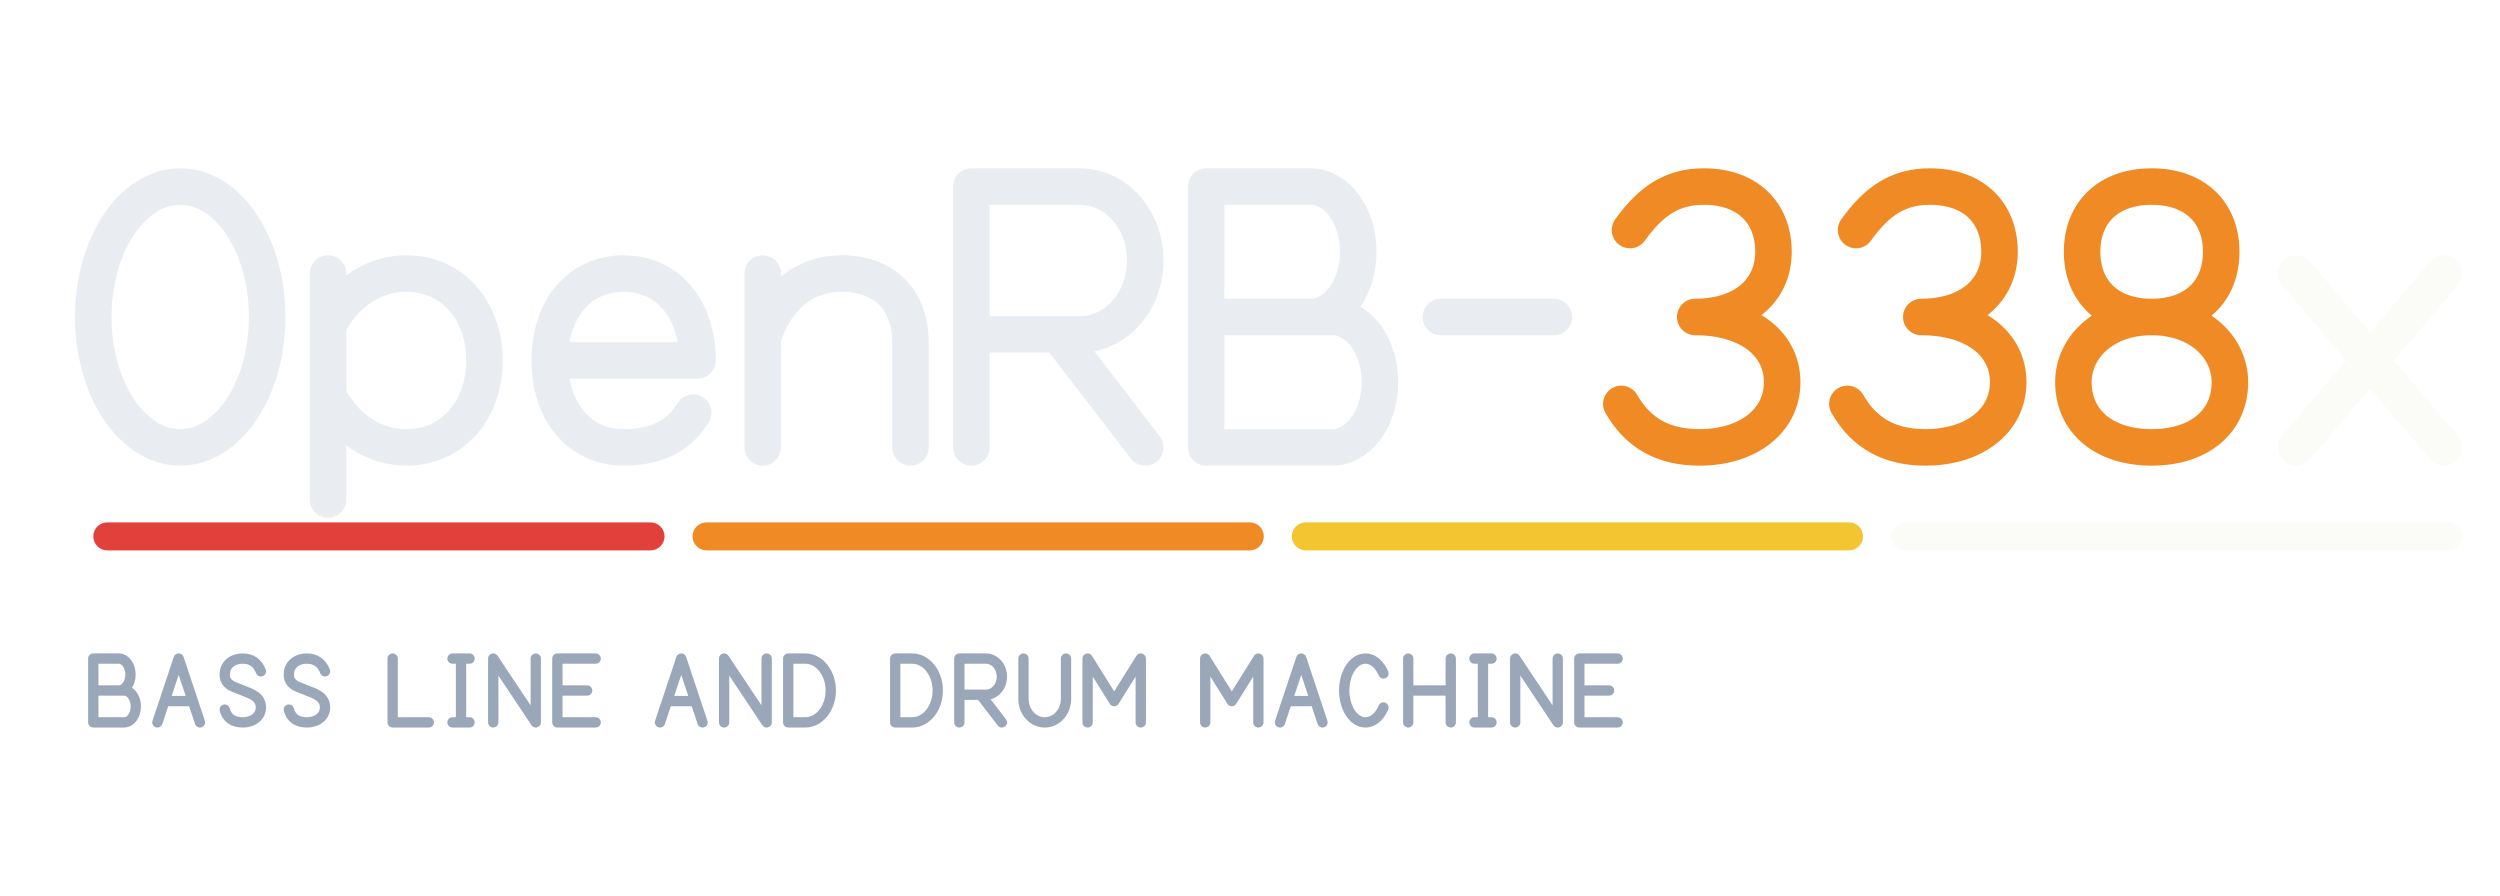
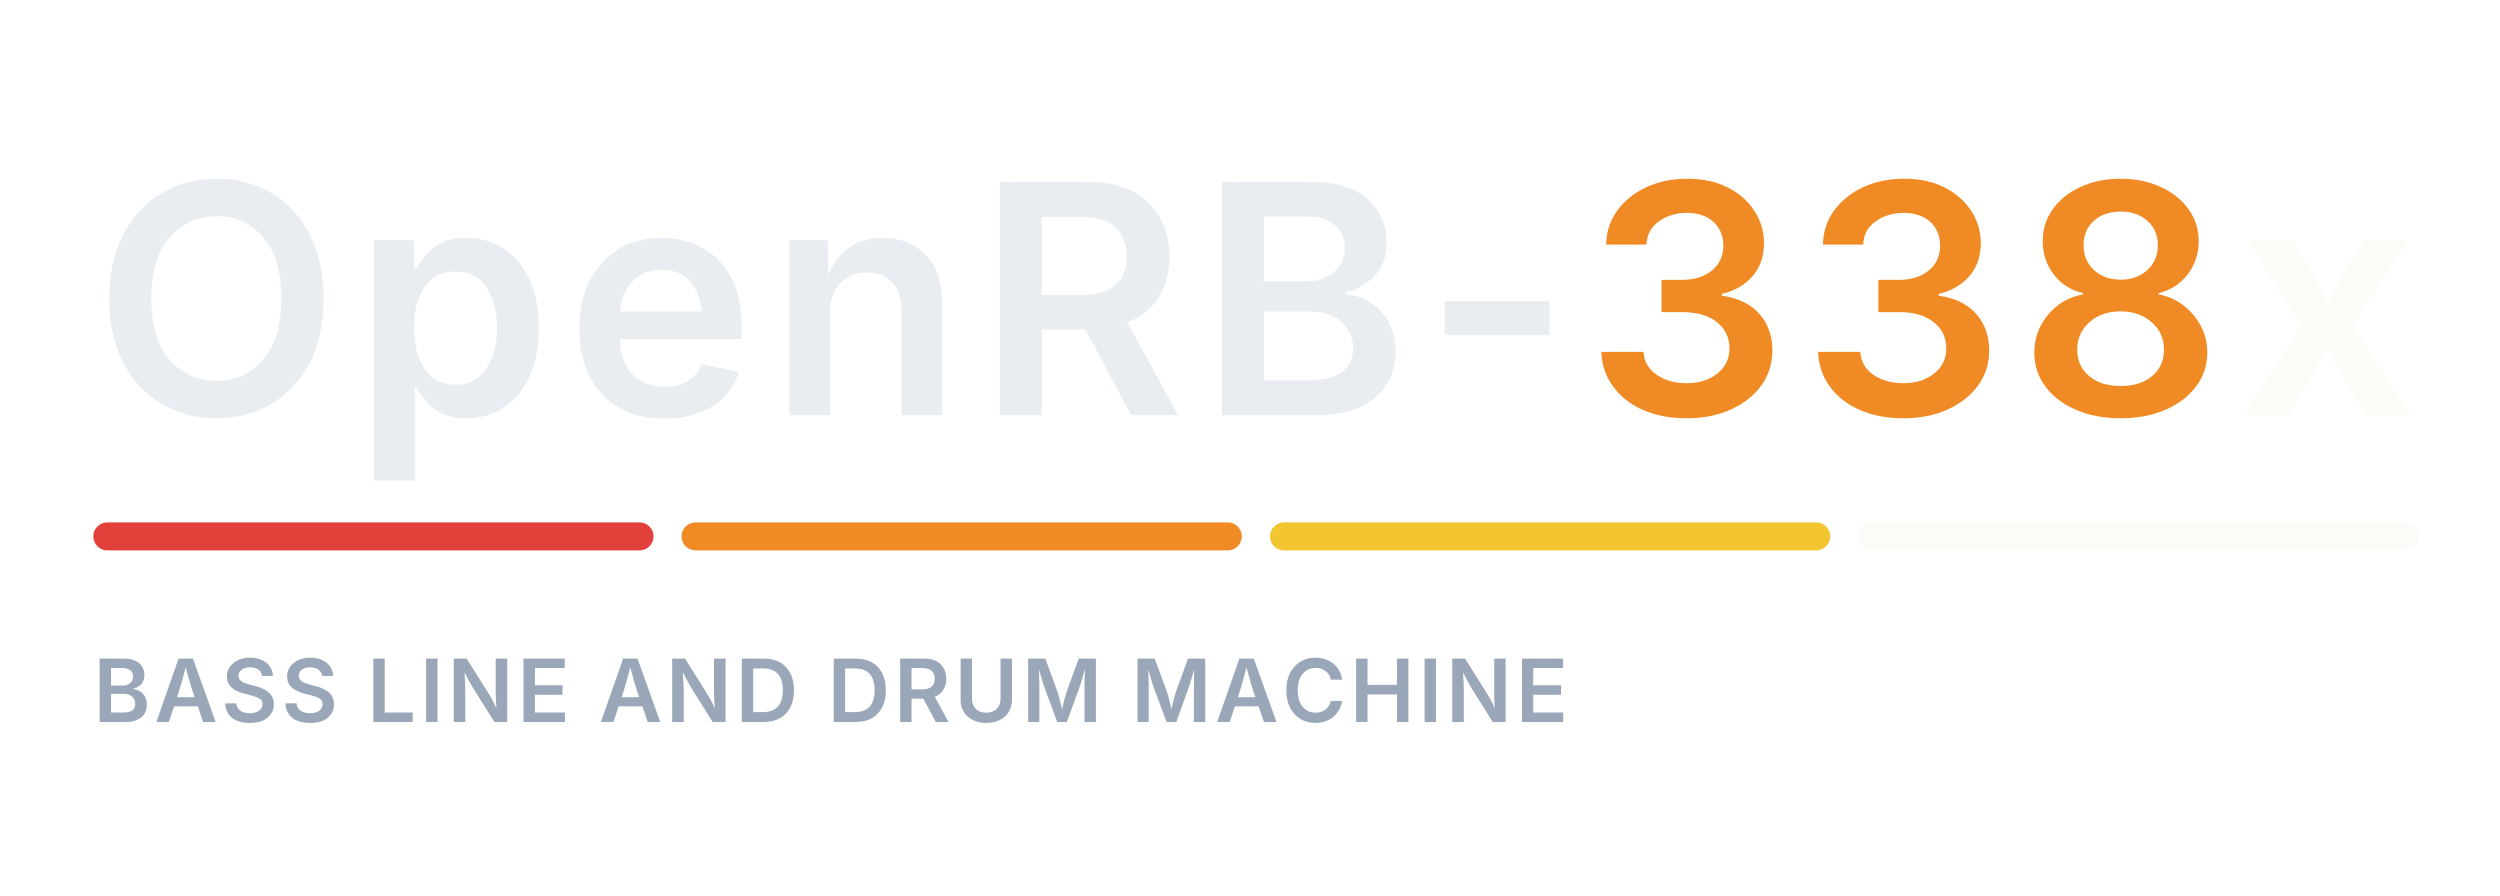
<svg xmlns="http://www.w3.org/2000/svg" width="134" height="48" viewBox="0 0 134 48">
-   <g transform="translate(5 10) scale(2.33)" fill="none" stroke="#e9edf2" stroke-width="0.84" stroke-linecap="round" stroke-linejoin="round">
-     <path transform="translate(0)" d="M2 0 A2 3 0 1 0 2 6 A2 3 0 1 0 2 0 Z" />
-     <path transform="translate(5.4)" d="M0 2 V7.2 M0 3.2 C0.4 2.4 1.1 2 1.8 2 C2.9 2 3.6 2.9 3.6 4 C3.6 5.1 2.9 6 1.8 6 C1.1 6 0.4 5.6 0 4.8" />
-     <path transform="translate(10.4)" d="M0.1 4 H3.5 C3.5 2.8 2.8 2 1.8 2 C0.8 2 0.1 2.8 0.1 4 C0.1 5.2 0.8 6 1.8 6 C2.6 6 3.1 5.7 3.4 5.2" />
-     <path transform="translate(15.4)" d="M0 2 V6 M0 3.5 C0.3 2.5 1 2 1.8 2 C2.8 2 3.4 2.6 3.4 3.6 V6" />
-     <path transform="translate(20.2)" d="M0 6 V0 H2.5 A1.5 1.7 0 0 1 2.5 3.4 H0 M2 3.4 L4 6" />
-     <path transform="translate(25.6)" d="M0 0 V6 M0 0 H2.4 A1.1 1.5 0 0 1 2.4 3 H0 M2.4 3 H2.9 A1.1 1.5 0 0 1 2.9 6 H0" />
-     <path transform="translate(31)" d="M0 3 H2.6" />
-   </g>
-   <g transform="translate(86.67 10) scale(2.33)" fill="none" stroke="#f08a24" stroke-width="0.84" stroke-linecap="round" stroke-linejoin="round">
-     <path transform="translate(0)" d="M0.3 1 C0.8 0.3 1.3 0 2 0 C3 0 3.6 0.6 3.6 1.5 C3.6 2.4 2.9 3 1.8 3 C3 3 3.8 3.6 3.8 4.5 C3.8 5.4 3 6 1.9 6 C1.1 6 0.5 5.7 0.1 5" />
-     <path transform="translate(5.2)" d="M0.3 1 C0.8 0.3 1.3 0 2 0 C3 0 3.6 0.6 3.6 1.5 C3.6 2.4 2.9 3 1.8 3 C3 3 3.8 3.6 3.8 4.5 C3.8 5.4 3 6 1.9 6 C1.1 6 0.5 5.7 0.1 5" />
-     <path transform="translate(10.4)" d="M1.9 3 C0.9 3 0.3 2.4 0.3 1.5 C0.3 0.6 0.9 0 1.9 0 C2.9 0 3.5 0.6 3.5 1.5 C3.5 2.4 2.9 3 1.9 3 C0.8 3 0.1 3.7 0.1 4.5 C0.1 5.4 0.8 6 1.9 6 C3 6 3.7 5.4 3.7 4.5 C3.7 3.7 3 3 1.9 3 Z" />
-   </g>
-   <rect x="5" y="28" width="30.62" height="1.5" rx="0.75" fill="#e2413b" />
-   <rect x="37.12" y="28" width="30.62" height="1.5" rx="0.75" fill="#f08a24" />
-   <rect x="69.24" y="28" width="30.62" height="1.5" rx="0.75" fill="#f2c531" />
-   <rect x="101.36" y="28" width="30.62" height="1.5" rx="0.75" fill="#fbfbf8" />
-   <g transform="translate(123.07 10) scale(2.33)" fill="none" stroke="#fbfbf8" stroke-width="0.84" stroke-linecap="round" stroke-linejoin="round">
-     <path transform="translate(0)" d="M0 2 L3.4 6 M3.4 2 L0 6" />
-   </g>
-   <g transform="translate(5 35.3) scale(0.57)" fill="none" stroke="#9aa7b8" stroke-width="0.97" stroke-linecap="round" stroke-linejoin="round">
-     <path transform="translate(0)" d="M0 0 V6 M0 0 H2.4 A1.1 1.5 0 0 1 2.4 3 H0 M2.4 3 H2.9 A1.1 1.5 0 0 1 2.9 6 H0" />
-     <path transform="translate(6.03)" d="M0 6 L2 0 L4 6 M0.8 4 L3.2 4" />
-     <path transform="translate(12.06)" d="M3.7 1.2 C3.4 0.4 2.8 0 2 0 C1 0 0.3 0.6 0.3 1.5 C0.3 2.6 1.4 2.7 2 3 C2.8 3.3 3.7 3.6 3.7 4.6 C3.7 5.4 3 6 2 6 C1.1 6 0.5 5.6 0.3 4.8" />
-     <path transform="translate(18.09)" d="M3.7 1.2 C3.4 0.4 2.8 0 2 0 C1 0 0.3 0.6 0.3 1.5 C0.3 2.6 1.4 2.7 2 3 C2.8 3.3 3.7 3.6 3.7 4.6 C3.7 5.4 3 6 2 6 C1.1 6 0.5 5.6 0.3 4.8" />
-     <path transform="translate(28.15)" d="M0 0 V6 H3.4" />
-     <path transform="translate(33.58)" d="M0.2 0 H1.8 M1 0 V6 M0.2 6 H1.8" />
-     <path transform="translate(37.61)" d="M0 6 V0 L4 6 V0" />
-     <path transform="translate(43.64)" d="M3.6 0 H0 V6 H3.6 M0 3 H2.8" />
-     <path transform="translate(53.29)" d="M0 6 L2 0 L4 6 M0.8 4 L3.2 4" />
-     <path transform="translate(59.32)" d="M0 6 V0 L4 6 V0" />
-     <path transform="translate(65.35)" d="M0 0 V6 H1.6 A2.4 3 0 0 0 1.6 0 Z" />
-     <path transform="translate(75.41)" d="M0 0 V6 H1.6 A2.4 3 0 0 0 1.6 0 Z" />
-     <path transform="translate(81.44)" d="M0 6 V0 H2.5 A1.5 1.7 0 0 1 2.5 3.4 H0 M2 3.4 L4 6" />
-     <path transform="translate(87.47)" d="M0 0 V3.8 A2 2.2 0 0 0 4 3.8 V0" />
-     <path transform="translate(93.5)" d="M0 6 V0 L2.5 4 L5 0 V6" />
-     <path transform="translate(104.56)" d="M0 6 V0 L2.5 4 L5 0 V6" />
-     <path transform="translate(111.59)" d="M0 6 L2 0 L4 6 M0.8 4 L3.2 4" />
-     <path transform="translate(117.62)" d="M3.7 1.4 A2 3 0 1 0 3.7 4.6" />
-     <path transform="translate(123.65)" d="M0 0 V6 M4 0 V6 M0 3 H4" />
-     <path transform="translate(129.68)" d="M0.2 0 H1.8 M1 0 V6 M0.2 6 H1.8" />
-     <path transform="translate(133.71)" d="M0 6 V0 L4 6 V0" />
-     <path transform="translate(139.74)" d="M3.6 0 H0 V6 H3.6 M0 3 H2.8" />
-   </g>
+   <path d="M11.61 22.42Q9.97 22.42 8.67 21.65Q7.37 20.89 6.62 19.46Q5.86 18.02 5.86 16.01Q5.86 13.99 6.62 12.55Q7.37 11.11 8.67 10.35Q9.97 9.58 11.61 9.58Q13.25 9.58 14.54 10.35Q15.84 11.11 16.59 12.55Q17.34 13.99 17.34 16.01Q17.34 18.03 16.59 19.46Q15.84 20.89 14.54 21.65Q13.25 22.42 11.61 22.42ZM11.61 20.41Q13.14 20.41 14.11 19.28Q15.08 18.15 15.08 16.01Q15.08 13.86 14.11 12.72Q13.14 11.59 11.61 11.59Q10.08 11.59 9.09 12.72Q8.11 13.86 8.11 16.01Q8.11 18.14 9.09 19.28Q10.08 20.41 11.61 20.41ZM20.05 25.76L20.05 12.87L22.18 12.87L22.18 14.42L22.32 14.42Q22.48 14.1 22.79 13.71Q23.1 13.32 23.64 13.03Q24.18 12.75 25.01 12.75Q26.09 12.75 26.97 13.31Q27.84 13.86 28.36 14.94Q28.88 16.02 28.88 17.58Q28.88 19.12 28.37 20.2Q27.86 21.29 26.99 21.85Q26.12 22.42 25 22.42Q24.19 22.42 23.66 22.15Q23.13 21.87 22.81 21.49Q22.49 21.1 22.32 20.77L22.23 20.77L22.23 25.76L20.05 25.76ZM24.41 20.62Q25.5 20.62 26.07 19.75Q26.64 18.89 26.64 17.57Q26.64 16.26 26.08 15.4Q25.52 14.55 24.41 14.55Q23.33 14.55 22.76 15.38Q22.19 16.2 22.19 17.57Q22.19 18.94 22.77 19.78Q23.35 20.62 24.41 20.62ZM35.6 22.44Q34.18 22.44 33.17 21.85Q32.15 21.25 31.6 20.17Q31.05 19.09 31.05 17.62Q31.05 16.18 31.59 15.08Q32.13 13.99 33.12 13.37Q34.12 12.75 35.46 12.75Q36.6 12.75 37.58 13.25Q38.56 13.75 39.15 14.8Q39.75 15.84 39.75 17.48L39.75 18.17L33.22 18.17Q33.26 19.42 33.92 20.08Q34.58 20.73 35.63 20.73Q36.35 20.73 36.87 20.42Q37.38 20.11 37.6 19.52L39.6 19.93Q39.27 21.06 38.22 21.75Q37.16 22.44 35.6 22.44ZM33.23 16.69L37.62 16.69Q37.52 15.68 36.98 15.07Q36.44 14.46 35.47 14.46Q34.47 14.46 33.89 15.11Q33.3 15.75 33.23 16.69ZM44.49 16.76L44.49 22.25L42.31 22.25L42.31 12.87L44.37 12.87L44.39 14.74Q45.23 12.75 47.3 12.75Q48.75 12.75 49.62 13.68Q50.5 14.6 50.5 16.29L50.5 22.25L48.32 22.25L48.32 16.62Q48.32 15.68 47.83 15.14Q47.35 14.61 46.49 14.61Q45.62 14.61 45.05 15.17Q44.49 15.73 44.49 16.76ZM53.6 22.25L53.6 9.75L58.28 9.75Q60.43 9.75 61.56 10.86Q62.68 11.96 62.68 13.75Q62.68 15.02 62.11 15.93Q61.54 16.85 60.43 17.28L63.14 22.25L60.63 22.25L58.18 17.66L55.84 17.66L55.84 22.25L53.6 22.25ZM55.84 15.81L57.95 15.81Q59.22 15.81 59.8 15.27Q60.39 14.74 60.39 13.75Q60.39 12.74 59.8 12.19Q59.22 11.63 57.93 11.63L55.84 11.63L55.84 15.81ZM65.5 22.25L65.5 9.75L70.28 9.75Q71.63 9.75 72.53 10.17Q73.42 10.6 73.87 11.33Q74.32 12.07 74.32 13Q74.32 14.14 73.68 14.79Q73.05 15.45 72.14 15.66L72.14 15.78Q72.8 15.82 73.41 16.18Q74.02 16.55 74.41 17.22Q74.8 17.9 74.8 18.84Q74.8 19.82 74.33 20.59Q73.86 21.36 72.92 21.81Q71.98 22.25 70.54 22.25L65.5 22.25ZM67.74 20.38L70.19 20.38Q71.43 20.38 71.98 19.9Q72.53 19.42 72.53 18.68Q72.53 17.84 71.92 17.27Q71.31 16.7 70.27 16.7L67.74 16.7L67.74 20.38ZM67.74 15.08L70 15.08Q70.89 15.08 71.48 14.59Q72.08 14.11 72.08 13.28Q72.08 12.55 71.57 12.08Q71.05 11.61 70.05 11.61L67.74 11.61L67.74 15.08ZM83.06 16.14L83.06 17.95L77.44 17.95L77.44 16.14L83.06 16.14Z" fill="#e9edf2" />
+   <path d="M90.4 22.42Q89.08 22.42 88.06 21.97Q87.04 21.52 86.46 20.71Q85.87 19.91 85.83 18.86L88.09 18.86Q88.14 19.63 88.8 20.09Q89.45 20.54 90.4 20.54Q91.4 20.54 92.05 20.02Q92.7 19.5 92.7 18.67Q92.7 17.81 92.03 17.27Q91.36 16.73 90.17 16.73L89.06 16.73L89.06 15L90.17 15Q91.14 15 91.76 14.5Q92.37 13.99 92.37 13.17Q92.37 12.38 91.84 11.89Q91.3 11.41 90.42 11.41Q89.56 11.41 88.92 11.86Q88.28 12.32 88.25 13.11L86.09 13.11Q86.11 12.07 86.69 11.28Q87.28 10.48 88.25 10.03Q89.23 9.58 90.44 9.58Q91.69 9.58 92.61 10.05Q93.54 10.52 94.04 11.31Q94.55 12.09 94.55 13.04Q94.55 14.1 93.93 14.81Q93.31 15.52 92.29 15.75L92.29 15.85Q93.6 16.03 94.3 16.82Q95 17.61 95 18.79Q95 19.83 94.41 20.66Q93.81 21.48 92.77 21.95Q91.73 22.42 90.4 22.42ZM102.02 22.42Q100.7 22.42 99.68 21.97Q98.66 21.52 98.07 20.71Q97.49 19.91 97.45 18.86L99.71 18.86Q99.76 19.63 100.41 20.09Q101.07 20.54 102.02 20.54Q103.02 20.54 103.67 20.02Q104.32 19.5 104.32 18.67Q104.32 17.81 103.65 17.27Q102.98 16.73 101.79 16.73L100.68 16.73L100.68 15L101.79 15Q102.76 15 103.38 14.5Q103.99 13.99 103.99 13.17Q103.99 12.38 103.46 11.89Q102.92 11.41 102.04 11.41Q101.18 11.41 100.54 11.86Q99.89 12.32 99.87 13.11L97.71 13.11Q97.73 12.07 98.31 11.28Q98.9 10.48 99.87 10.03Q100.85 9.58 102.06 9.58Q103.31 9.58 104.23 10.05Q105.15 10.52 105.66 11.31Q106.17 12.09 106.17 13.04Q106.17 14.1 105.55 14.81Q104.93 15.52 103.91 15.75L103.91 15.85Q105.22 16.03 105.92 16.82Q106.62 17.61 106.62 18.79Q106.62 19.83 106.03 20.66Q105.43 21.48 104.39 21.95Q103.35 22.42 102.02 22.42ZM113.67 22.42Q112.31 22.42 111.26 21.96Q110.22 21.51 109.63 20.71Q109.04 19.92 109.04 18.9Q109.04 18.12 109.38 17.46Q109.73 16.8 110.32 16.35Q110.91 15.91 111.65 15.78L111.65 15.71Q110.68 15.49 110.09 14.72Q109.49 13.94 109.49 12.93Q109.49 11.96 110.03 11.21Q110.57 10.45 111.52 10.02Q112.46 9.58 113.67 9.58Q114.87 9.58 115.81 10.02Q116.76 10.45 117.3 11.21Q117.85 11.96 117.85 12.93Q117.85 13.94 117.25 14.72Q116.65 15.49 115.7 15.71L115.7 15.78Q116.42 15.91 117.01 16.35Q117.6 16.8 117.96 17.46Q118.31 18.12 118.31 18.9Q118.31 19.92 117.71 20.71Q117.12 21.51 116.07 21.96Q115.02 22.42 113.67 22.42ZM113.67 20.69Q114.73 20.69 115.36 20.15Q115.99 19.62 115.99 18.74Q115.99 17.85 115.33 17.27Q114.67 16.69 113.67 16.69Q112.65 16.69 111.99 17.27Q111.34 17.85 111.34 18.74Q111.34 19.62 111.97 20.15Q112.6 20.69 113.67 20.69ZM113.67 14.99Q114.53 14.99 115.09 14.48Q115.66 13.97 115.66 13.15Q115.66 12.33 115.1 11.84Q114.55 11.34 113.67 11.34Q112.78 11.34 112.23 11.84Q111.68 12.33 111.68 13.15Q111.68 13.96 112.24 14.48Q112.8 14.99 113.67 14.99Z" fill="#f08a24" />
+   <rect x="5" y="28" width="30.03" height="1.5" rx="0.75" fill="#e2413b" />
+   <rect x="36.53" y="28" width="30.03" height="1.5" rx="0.75" fill="#f08a24" />
+   <rect x="68.07" y="28" width="30.03" height="1.5" rx="0.75" fill="#f2c531" />
+   <rect x="99.6" y="28" width="30.03" height="1.5" rx="0.75" fill="#fbfbf8" />
+   <path d="M120.28 22.25L123.38 17.43L120.46 12.87L122.86 12.87L123.82 14.46Q124.1 14.94 124.33 15.4Q124.56 15.86 124.78 16.29Q124.99 15.86 125.22 15.4Q125.45 14.93 125.73 14.46L126.72 12.87L129.07 12.87L126.1 17.48L129.21 22.25L126.83 22.25L125.67 20.37Q125.4 19.91 125.17 19.46Q124.93 19.01 124.72 18.58Q124.51 19.01 124.29 19.46Q124.07 19.91 123.79 20.37L122.64 22.25L120.28 22.25Z" fill="#fbfbf8" />
+   <path d="M5.34 38.7L5.34 35.3L6.64 35.3Q7.01 35.3 7.25 35.42Q7.5 35.53 7.62 35.73Q7.74 35.93 7.74 36.18Q7.74 36.49 7.57 36.67Q7.4 36.85 7.15 36.91L7.15 36.94Q7.33 36.95 7.49 37.05Q7.66 37.15 7.77 37.33Q7.87 37.52 7.87 37.77Q7.87 38.04 7.75 38.25Q7.62 38.46 7.36 38.58Q7.1 38.7 6.71 38.7L5.34 38.7ZM5.95 38.19L6.62 38.19Q6.96 38.19 7.11 38.06Q7.25 37.93 7.25 37.73Q7.25 37.5 7.09 37.34Q6.92 37.19 6.64 37.19L5.95 37.19L5.95 38.19ZM5.95 36.75L6.57 36.75Q6.81 36.75 6.97 36.62Q7.13 36.49 7.13 36.26Q7.13 36.06 6.99 35.93Q6.85 35.81 6.58 35.81L5.95 35.81L5.95 36.75ZM8.38 38.7L9.57 35.3L10.34 35.3L11.56 38.7L10.89 38.7L10.6 37.86L9.33 37.86L9.05 38.7L8.38 38.7ZM9.49 37.37L10.43 37.37L10.28 36.93Q10.21 36.7 10.13 36.41Q10.05 36.13 9.95 35.77Q9.86 36.13 9.78 36.42Q9.7 36.71 9.63 36.93L9.49 37.37ZM13.39 38.75Q12.8 38.75 12.44 38.48Q12.09 38.2 12.07 37.7L12.67 37.7Q12.69 37.97 12.89 38.1Q13.1 38.23 13.39 38.23Q13.69 38.23 13.88 38.1Q14.07 37.96 14.07 37.74Q14.07 37.54 13.9 37.44Q13.73 37.34 13.45 37.27L13.07 37.17Q12.64 37.06 12.4 36.84Q12.16 36.62 12.16 36.26Q12.16 35.95 12.33 35.73Q12.49 35.51 12.77 35.38Q13.05 35.25 13.41 35.25Q13.77 35.25 14.04 35.38Q14.31 35.51 14.47 35.73Q14.62 35.95 14.63 36.23L14.04 36.23Q14.02 36.01 13.85 35.89Q13.67 35.77 13.4 35.77Q13.11 35.77 12.95 35.9Q12.78 36.03 12.78 36.22Q12.78 36.36 12.87 36.45Q12.96 36.54 13.09 36.6Q13.22 36.65 13.36 36.69L13.68 36.77Q13.93 36.83 14.16 36.95Q14.39 37.06 14.53 37.26Q14.68 37.45 14.68 37.75Q14.68 38.05 14.52 38.27Q14.37 38.5 14.08 38.63Q13.8 38.75 13.39 38.75ZM16.62 38.75Q16.02 38.75 15.67 38.48Q15.32 38.2 15.3 37.7L15.9 37.7Q15.92 37.97 16.12 38.1Q16.32 38.23 16.61 38.23Q16.91 38.23 17.1 38.1Q17.29 37.96 17.29 37.74Q17.29 37.54 17.13 37.44Q16.96 37.34 16.68 37.27L16.29 37.17Q15.87 37.06 15.63 36.84Q15.39 36.62 15.39 36.26Q15.39 35.95 15.55 35.73Q15.72 35.51 16 35.38Q16.28 35.25 16.63 35.25Q17 35.25 17.27 35.38Q17.54 35.51 17.7 35.73Q17.85 35.95 17.86 36.23L17.27 36.23Q17.24 36.01 17.07 35.89Q16.9 35.77 16.62 35.77Q16.34 35.77 16.17 35.9Q16.01 36.03 16.01 36.22Q16.01 36.36 16.1 36.45Q16.18 36.54 16.32 36.6Q16.45 36.65 16.59 36.69L16.9 36.77Q17.16 36.83 17.38 36.95Q17.61 37.06 17.76 37.26Q17.9 37.45 17.9 37.75Q17.9 38.05 17.75 38.27Q17.6 38.5 17.31 38.63Q17.02 38.75 16.62 38.75ZM20.01 38.7L20.01 35.3L20.62 35.3L20.62 38.19L22.12 38.19L22.12 38.7L20.01 38.7ZM23.45 35.3L23.45 38.7L22.84 38.7L22.84 35.3L23.45 35.3ZM24.32 38.7L24.32 35.3L25.01 35.3L26.19 37.17Q26.28 37.32 26.39 37.51Q26.49 37.71 26.61 37.97Q26.59 37.72 26.58 37.48Q26.57 37.24 26.57 37.08L26.57 35.3L27.19 35.3L27.19 38.7L26.5 38.7L25.44 37.01Q25.35 36.87 25.27 36.73Q25.19 36.59 25.1 36.43Q25.02 36.27 24.9 36.04Q24.92 36.36 24.93 36.61Q24.94 36.87 24.94 37.01L24.94 38.7L24.32 38.7ZM28.06 38.7L28.06 35.3L30.27 35.3L30.27 35.81L28.67 35.81L28.67 36.73L30.15 36.73L30.15 37.24L28.67 37.24L28.67 38.19L30.28 38.19L30.28 38.7L28.06 38.7ZM32.21 38.7L33.4 35.3L34.17 35.3L35.39 38.7L34.72 38.7L34.43 37.86L33.16 37.86L32.88 38.7L32.21 38.7ZM33.32 37.37L34.26 37.37L34.11 36.93Q34.04 36.7 33.96 36.41Q33.88 36.13 33.78 35.77Q33.69 36.13 33.61 36.42Q33.53 36.71 33.46 36.93L33.32 37.37ZM36.03 38.7L36.03 35.3L36.72 35.3L37.89 37.17Q37.98 37.32 38.09 37.51Q38.2 37.71 38.31 37.97Q38.29 37.72 38.28 37.48Q38.27 37.24 38.27 37.08L38.27 35.3L38.89 35.3L38.89 38.7L38.2 38.7L37.14 37.01Q37.05 36.87 36.97 36.73Q36.89 36.59 36.81 36.43Q36.72 36.27 36.6 36.04Q36.62 36.36 36.63 36.61Q36.65 36.87 36.65 37.01L36.65 38.7L36.03 38.7ZM40.91 38.7L39.76 38.7L39.76 35.3L40.94 35.3Q41.44 35.3 41.81 35.5Q42.17 35.71 42.36 36.09Q42.56 36.47 42.56 37Q42.56 37.53 42.36 37.91Q42.17 38.29 41.8 38.5Q41.43 38.7 40.91 38.7ZM40.37 38.17L40.88 38.17Q41.96 38.17 41.96 37Q41.96 35.83 40.9 35.83L40.37 35.83L40.37 38.17ZM45.84 38.7L44.69 38.7L44.69 35.3L45.86 35.3Q46.37 35.3 46.73 35.5Q47.1 35.71 47.29 36.09Q47.48 36.47 47.48 37Q47.48 37.53 47.29 37.91Q47.09 38.29 46.73 38.5Q46.36 38.7 45.84 38.7ZM45.3 38.17L45.81 38.17Q46.88 38.17 46.88 37Q46.88 35.83 45.82 35.83L45.3 35.83L45.3 38.17ZM48.25 38.7L48.25 35.3L49.52 35.3Q50.11 35.3 50.41 35.6Q50.72 35.9 50.72 36.39Q50.72 36.73 50.56 36.98Q50.41 37.23 50.11 37.35L50.84 38.7L50.16 38.7L49.49 37.45L48.86 37.45L48.86 38.7L48.25 38.7ZM48.86 36.95L49.43 36.95Q49.78 36.95 49.94 36.8Q50.1 36.66 50.1 36.39Q50.1 36.11 49.94 35.96Q49.78 35.81 49.43 35.81L48.86 35.81L48.86 36.95ZM52.86 38.75Q52.45 38.75 52.14 38.59Q51.83 38.44 51.66 38.16Q51.49 37.88 51.49 37.52L51.49 35.3L52.1 35.3L52.1 37.47Q52.1 37.79 52.3 38Q52.51 38.2 52.86 38.2Q53.22 38.2 53.42 38Q53.63 37.79 53.63 37.47L53.63 35.3L54.24 35.3L54.24 37.52Q54.24 37.88 54.07 38.16Q53.9 38.44 53.59 38.59Q53.28 38.75 52.86 38.75ZM55.11 38.7L55.11 35.3L56.03 35.3L56.67 37.05Q56.71 37.16 56.75 37.32Q56.8 37.48 56.84 37.66Q56.89 37.84 56.93 38.01Q56.97 37.85 57.01 37.66Q57.06 37.48 57.1 37.32Q57.15 37.16 57.18 37.05L57.82 35.3L58.74 35.3L58.74 38.7L58.13 38.7L58.13 36.98Q58.13 36.86 58.13 36.67Q58.14 36.48 58.14 36.27Q58.15 36.06 58.15 35.85Q58.09 36.07 58.03 36.29Q57.97 36.5 57.91 36.69Q57.85 36.87 57.81 36.98L57.18 38.7L56.67 38.7L56.03 36.98Q55.99 36.87 55.93 36.7Q55.88 36.52 55.81 36.3Q55.75 36.09 55.69 35.87Q55.69 36.06 55.7 36.27Q55.7 36.48 55.71 36.67Q55.71 36.85 55.71 36.98L55.71 38.7L55.11 38.7ZM60.97 38.7L60.97 35.3L61.89 35.3L62.54 37.05Q62.57 37.16 62.62 37.32Q62.66 37.48 62.71 37.66Q62.75 37.84 62.79 38.01Q62.83 37.85 62.87 37.66Q62.92 37.48 62.96 37.32Q63.01 37.16 63.04 37.05L63.68 35.3L64.6 35.3L64.6 38.7L63.99 38.7L63.99 36.98Q63.99 36.86 64 36.67Q64 36.48 64 36.27Q64.01 36.06 64.01 35.85Q63.96 36.07 63.89 36.29Q63.83 36.5 63.77 36.69Q63.71 36.87 63.67 36.98L63.05 38.7L62.53 38.7L61.89 36.98Q61.85 36.87 61.79 36.7Q61.74 36.52 61.67 36.3Q61.61 36.09 61.55 35.87Q61.55 36.06 61.56 36.27Q61.56 36.48 61.57 36.67Q61.57 36.85 61.57 36.98L61.57 38.7L60.97 38.7ZM65.24 38.7L66.43 35.3L67.2 35.3L68.42 38.7L67.75 38.7L67.46 37.86L66.19 37.86L65.91 38.7L65.24 38.7ZM66.35 37.37L67.29 37.37L67.14 36.93Q67.07 36.7 66.99 36.41Q66.91 36.13 66.81 35.77Q66.72 36.13 66.64 36.42Q66.56 36.71 66.49 36.93L66.35 37.37ZM70.51 38.75Q70.06 38.75 69.71 38.54Q69.36 38.33 69.15 37.94Q68.95 37.55 68.95 37Q68.95 36.45 69.15 36.06Q69.36 35.67 69.71 35.46Q70.06 35.25 70.51 35.25Q70.88 35.25 71.18 35.39Q71.49 35.53 71.69 35.8Q71.88 36.06 71.94 36.43L71.33 36.43Q71.27 36.13 71.05 35.97Q70.82 35.8 70.52 35.8Q70.1 35.8 69.83 36.11Q69.56 36.42 69.56 37Q69.56 37.59 69.83 37.89Q70.1 38.2 70.51 38.2Q70.82 38.2 71.04 38.03Q71.27 37.87 71.33 37.57L71.94 37.57Q71.89 37.89 71.71 38.16Q71.52 38.43 71.21 38.59Q70.91 38.75 70.51 38.75ZM72.69 38.7L72.69 35.3L73.3 35.3L73.3 36.71L74.88 36.71L74.88 35.3L75.49 35.3L75.49 38.7L74.88 38.7L74.88 37.22L73.3 37.22L73.3 38.7L72.69 38.7ZM76.97 35.3L76.97 38.7L76.36 38.7L76.36 35.3L76.97 35.3ZM77.84 38.7L77.84 35.3L78.53 35.3L79.7 37.17Q79.8 37.32 79.9 37.51Q80.01 37.71 80.12 37.97Q80.1 37.72 80.09 37.48Q80.09 37.24 80.09 37.08L80.09 35.3L80.7 35.3L80.7 38.7L80.01 38.7L78.95 37.01Q78.86 36.87 78.78 36.73Q78.7 36.59 78.62 36.43Q78.53 36.27 78.42 36.04Q78.43 36.36 78.45 36.61Q78.46 36.87 78.46 37.01L78.46 38.7L77.84 38.7ZM81.58 38.7L81.58 35.3L83.78 35.3L83.78 35.81L82.18 35.81L82.18 36.73L83.67 36.73L83.67 37.24L82.18 37.24L82.18 38.19L83.79 38.19L83.79 38.7L81.58 38.7Z" fill="#9aa7b8" />
</svg>
